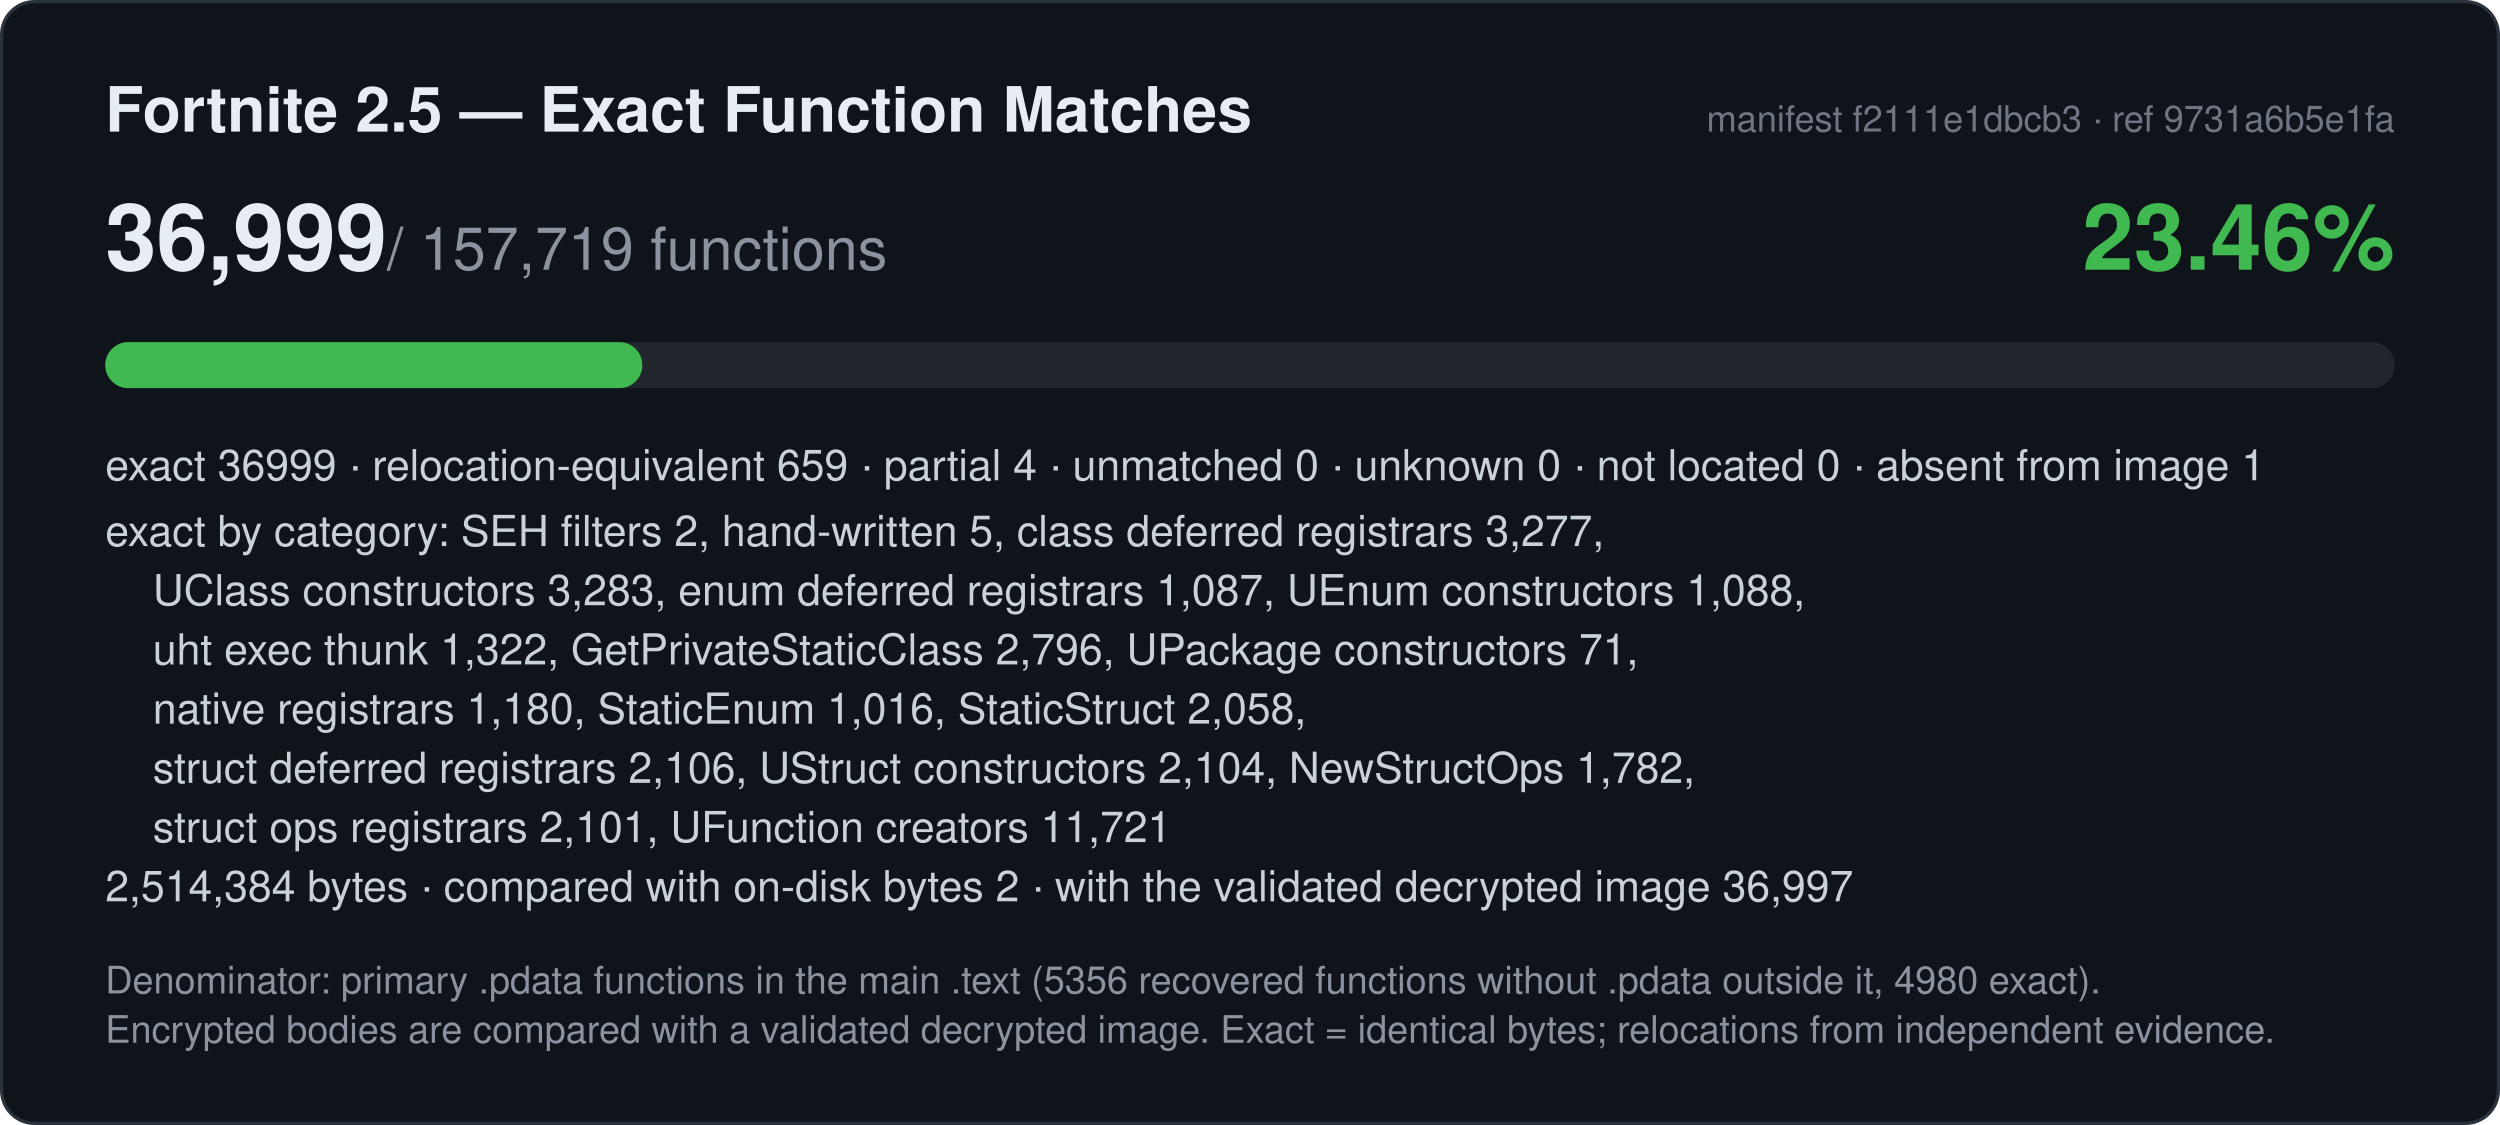
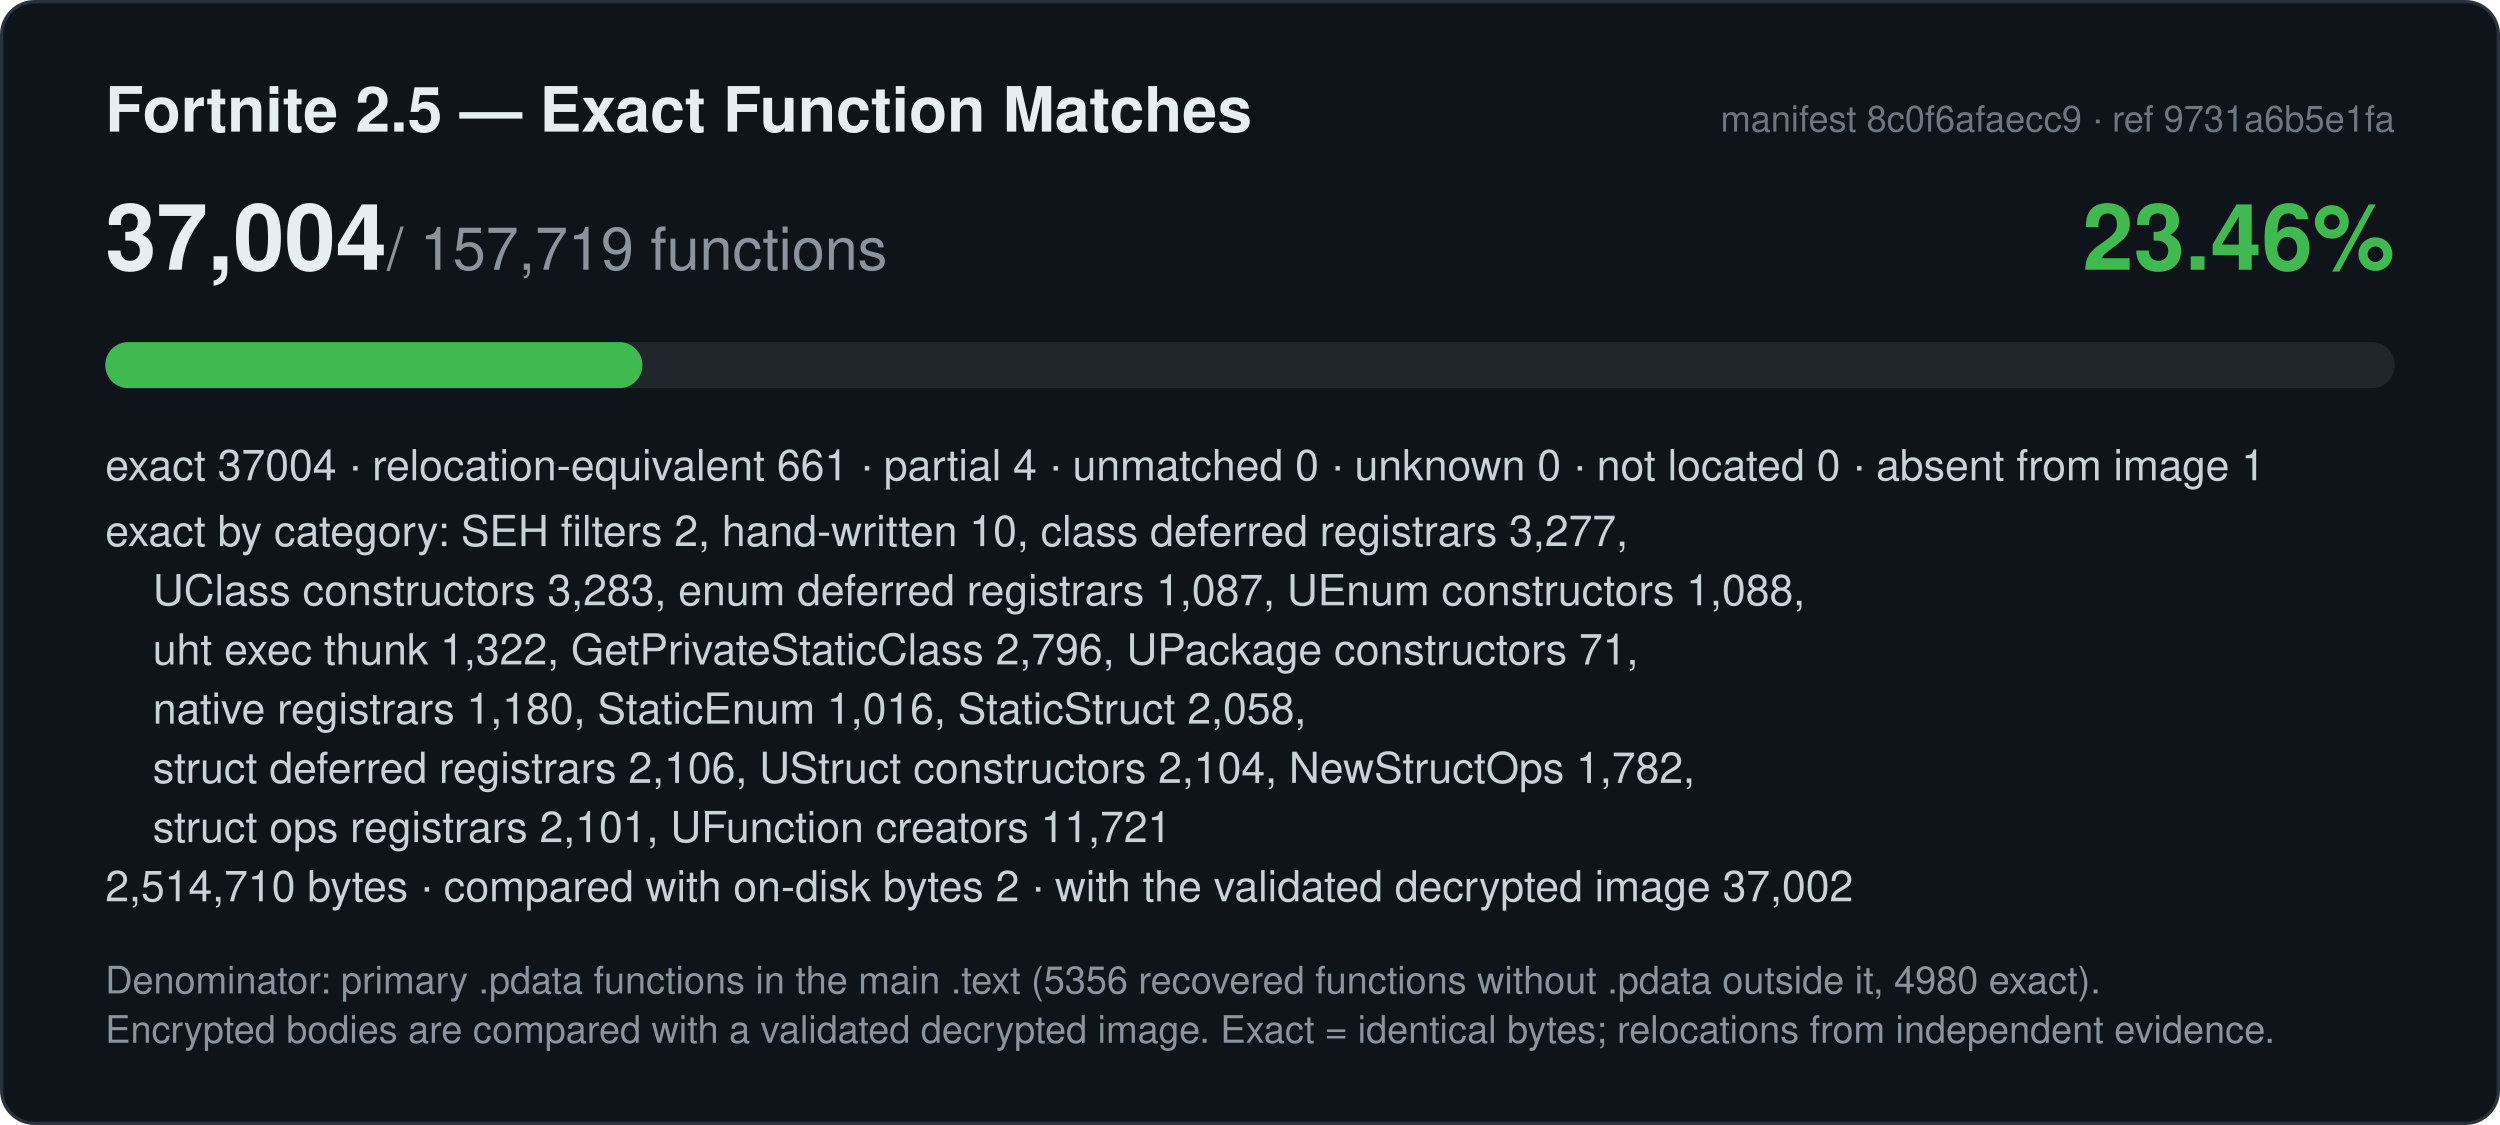
<svg xmlns="http://www.w3.org/2000/svg" width="760" height="342" viewBox="0 0 760 342" role="img" aria-labelledby="t d">
  <rect x="0.5" y="0.5" width="759" height="341" rx="10" fill="#0f141a" stroke="#2a323c" />
  <text x="32" y="40" font-family="Segoe UI, -apple-system, Helvetica, Arial, sans-serif" font-size="19" font-weight="600" fill="#e6edf3">Fortnite 2.5 — Exact Function Matches</text>
-   <text x="32" y="82" font-family="Segoe UI, -apple-system, Helvetica, Arial, sans-serif" font-size="28" font-weight="700" fill="#e6edf3">36,999<tspan font-size="18" font-weight="400" fill="#8b949e"> / 157,719 functions</tspan>
+   <text x="32" y="82" font-family="Segoe UI, -apple-system, Helvetica, Arial, sans-serif" font-size="28" font-weight="700" fill="#e6edf3">37,004<tspan font-size="18" font-weight="400" fill="#8b949e"> / 157,719 functions</tspan>
  </text>
  <text x="728" y="82" text-anchor="end" font-family="Segoe UI, -apple-system, Helvetica, Arial, sans-serif" font-size="28" font-weight="700" fill="#3fb950">23.46%</text>
  <rect x="32" y="104" width="696" height="14" rx="7" fill="#21262d" />
-   <rect x="32" y="104" width="163.273" height="14" rx="7.000" fill="#3fb950" />
-   <text x="32" y="146" font-family="Segoe UI, -apple-system, Helvetica, Arial, sans-serif" font-size="13" fill="#c9d1d9">exact 36999 · relocation-equivalent 659 · partial 4 · unmatched 0 · unknown 0 · not located 0 · absent from image 1</text>
-   <text x="32" y="166" font-family="Segoe UI, -apple-system, Helvetica, Arial, sans-serif" font-size="13" fill="#c9d1d9" xml:space="preserve">exact by category: SEH filters 2, hand-written 5, class deferred registrars 3,277,</text>
+   <rect x="32" y="104" width="163.295" height="14" rx="7.000" fill="#3fb950" />
+   <text x="32" y="146" font-family="Segoe UI, -apple-system, Helvetica, Arial, sans-serif" font-size="13" fill="#c9d1d9">exact 37004 · relocation-equivalent 661 · partial 4 · unmatched 0 · unknown 0 · not located 0 · absent from image 1</text>
+   <text x="32" y="166" font-family="Segoe UI, -apple-system, Helvetica, Arial, sans-serif" font-size="13" fill="#c9d1d9" xml:space="preserve">exact by category: SEH filters 2, hand-written 10, class deferred registrars 3,277,</text>
  <text x="32" y="184" font-family="Segoe UI, -apple-system, Helvetica, Arial, sans-serif" font-size="13" fill="#c9d1d9" xml:space="preserve">    UClass constructors 3,283, enum deferred registrars 1,087, UEnum constructors 1,088,</text>
  <text x="32" y="202" font-family="Segoe UI, -apple-system, Helvetica, Arial, sans-serif" font-size="13" fill="#c9d1d9" xml:space="preserve">    uht exec thunk 1,322, GetPrivateStaticClass 2,796, UPackage constructors 71,</text>
  <text x="32" y="220" font-family="Segoe UI, -apple-system, Helvetica, Arial, sans-serif" font-size="13" fill="#c9d1d9" xml:space="preserve">    native registrars 1,180, StaticEnum 1,016, StaticStruct 2,058,</text>
  <text x="32" y="238" font-family="Segoe UI, -apple-system, Helvetica, Arial, sans-serif" font-size="13" fill="#c9d1d9" xml:space="preserve">    struct deferred registrars 2,106, UStruct constructors 2,104, NewStructOps 1,782,</text>
  <text x="32" y="256" font-family="Segoe UI, -apple-system, Helvetica, Arial, sans-serif" font-size="13" fill="#c9d1d9" xml:space="preserve">    struct ops registrars 2,101, UFunction creators 11,721</text>
-   <text x="32" y="274" font-family="Segoe UI, -apple-system, Helvetica, Arial, sans-serif" font-size="13" fill="#c9d1d9">2,514,384 bytes · compared with on-disk bytes 2 · with the validated decrypted image 36,997</text>
+   <text x="32" y="274" font-family="Segoe UI, -apple-system, Helvetica, Arial, sans-serif" font-size="13" fill="#c9d1d9">2,514,710 bytes · compared with on-disk bytes 2 · with the validated decrypted image 37,002</text>
  <text x="32" y="302" font-family="Segoe UI, -apple-system, Helvetica, Arial, sans-serif" font-size="11.5" fill="#8b949e">Denominator: primary .pdata functions in the main .text (5356 recovered functions without .pdata outside it, 4980 exact).</text>
  <text x="32" y="317" font-family="Segoe UI, -apple-system, Helvetica, Arial, sans-serif" font-size="11.5" fill="#8b949e">Encrypted bodies are compared with a validated decrypted image. Exact = identical bytes; relocations from independent evidence.</text>
-   <text x="728" y="40" text-anchor="end" font-family="Segoe UI, -apple-system, Helvetica, Arial, sans-serif" font-size="11" fill="#6e7681">manifest f2111e1dbcb3 · ref 9731a6b5e1fa</text>
+   <text x="728" y="40" text-anchor="end" font-family="Segoe UI, -apple-system, Helvetica, Arial, sans-serif" font-size="11" fill="#6e7681">manifest 8c0f6afaecc9 · ref 9731a6b5e1fa</text>
</svg>
